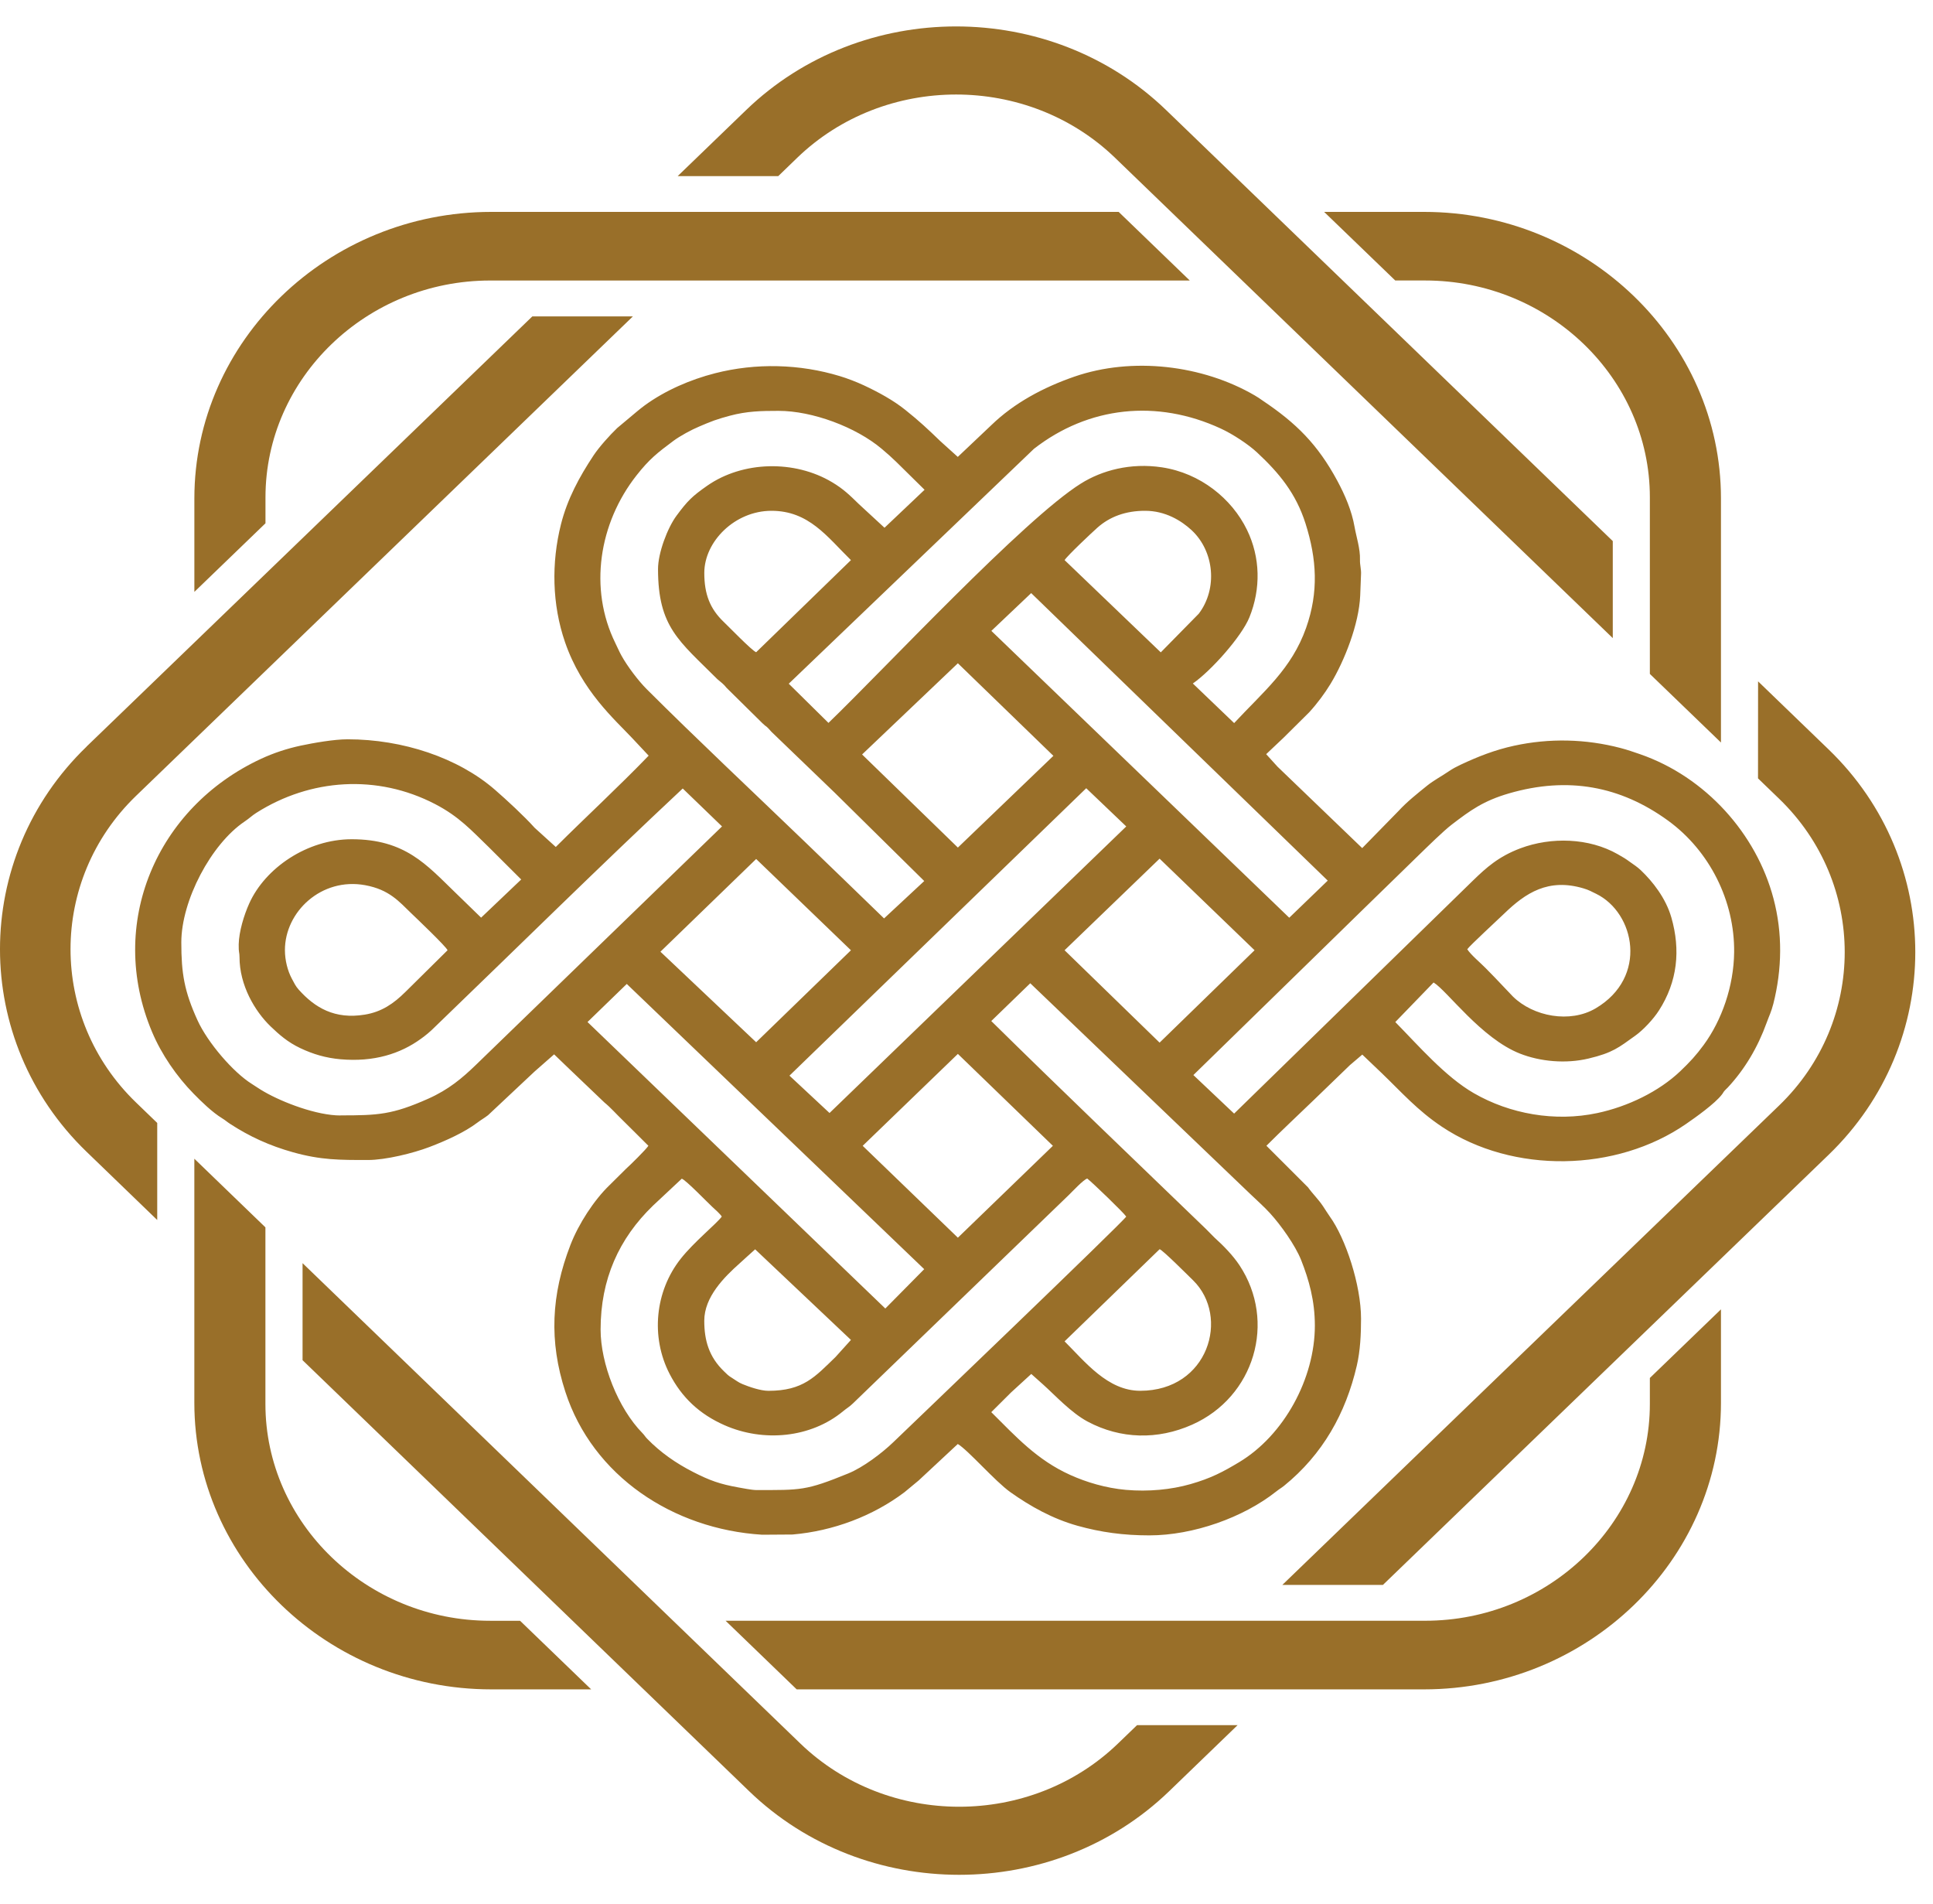
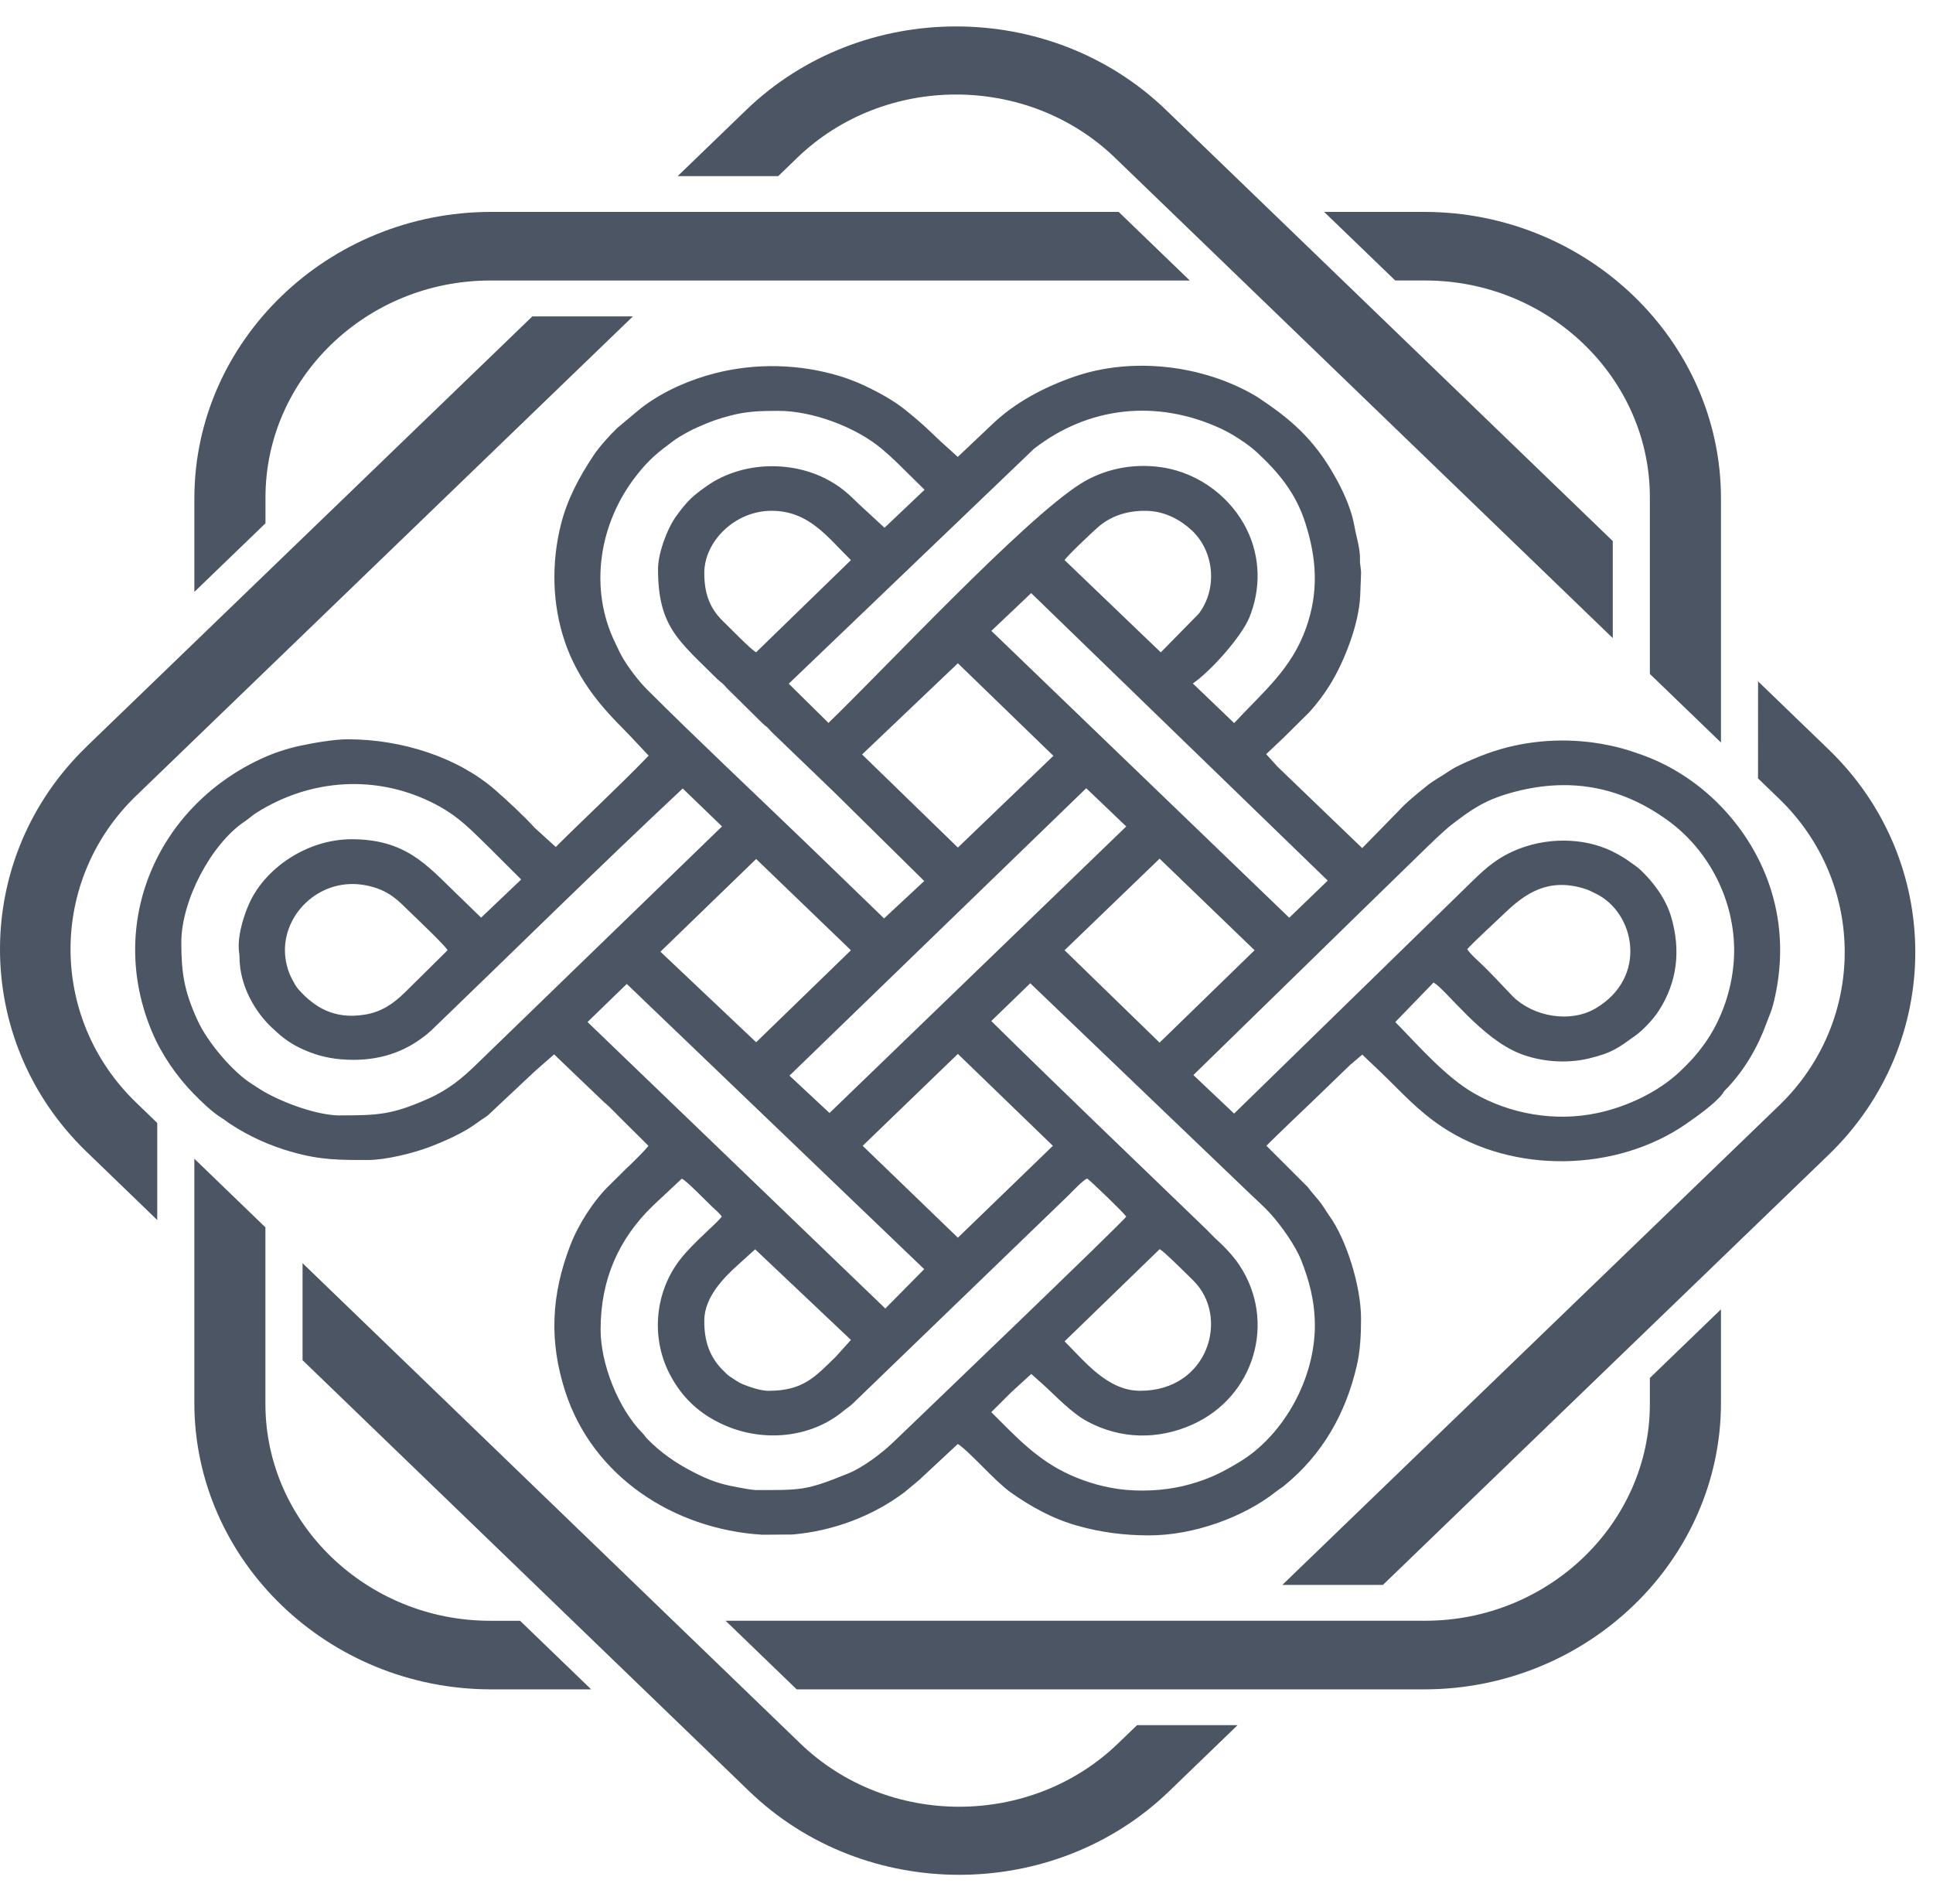
<svg xmlns="http://www.w3.org/2000/svg" width="65" height="64" viewBox="0 0 65 64" fill="none">
-   <path fill-rule="evenodd" clip-rule="evenodd" d="M2.91 25.1L17.901 10.637H21.282L4.575 26.756C1.637 29.592 1.637 34.231 4.575 37.066L5.287 37.753V41.016L2.912 38.723C-0.971 34.978 -0.971 28.847 2.912 25.101L2.91 25.1ZM18.69 28.476L17.979 27.831C17.63 27.442 17.045 26.9 16.638 26.547C15.401 25.475 13.545 24.855 11.689 24.855C11.229 24.855 10.548 24.976 10.112 25.068C9.646 25.168 9.205 25.314 8.781 25.51C5.266 27.141 3.58 31.051 5.112 34.691C5.43 35.449 5.944 36.193 6.514 36.773C6.756 37.02 7.132 37.391 7.472 37.598C7.586 37.668 7.628 37.713 7.731 37.78C8.389 38.209 9.062 38.518 9.853 38.739C10.796 39.003 11.426 38.999 12.374 38.999C12.967 38.999 13.898 38.769 14.438 38.563C14.995 38.352 15.629 38.064 16.053 37.742C16.195 37.635 16.275 37.598 16.412 37.492L17.974 36.026L18.633 35.447L19.079 35.876L19.687 36.457C19.692 36.462 19.699 36.468 19.704 36.473L20.324 37.065C20.538 37.239 20.74 37.472 20.938 37.661L21.411 38.13L21.803 38.521C21.725 38.645 21.186 39.175 21.052 39.294L20.495 39.846C19.978 40.343 19.456 41.145 19.182 41.854C18.534 43.529 18.458 45.092 19.01 46.789C19.928 49.623 22.633 51.412 25.628 51.597L26.649 51.59C28.015 51.474 29.352 50.969 30.413 50.169L30.891 49.773L32.207 48.547C32.554 48.752 33.455 49.796 33.975 50.166C34.646 50.643 35.393 51.06 36.23 51.295C37.021 51.516 37.781 51.619 38.647 51.619C40.123 51.619 41.811 51.02 42.919 50.14C43.023 50.057 43.089 50.024 43.175 49.955C44.477 48.899 45.252 47.519 45.625 45.911C45.742 45.408 45.767 44.85 45.767 44.334C45.767 43.206 45.251 41.638 44.714 40.895C44.635 40.785 44.568 40.67 44.488 40.552C44.322 40.305 44.153 40.153 43.983 39.917L42.585 38.52C43.119 37.987 43.653 37.488 44.196 36.965L45.394 35.808L45.809 35.455L46.459 36.075C47.136 36.725 47.657 37.327 48.49 37.883C50.877 39.474 54.351 39.408 56.696 37.787C57.023 37.562 57.665 37.105 57.899 36.801C57.958 36.727 57.931 36.74 57.997 36.664C58.029 36.628 58.06 36.602 58.097 36.564C58.672 35.947 59.107 35.211 59.405 34.387C59.495 34.138 59.559 34.027 59.631 33.748C59.926 32.582 59.945 31.372 59.636 30.208C59.062 28.032 57.354 26.118 55.144 25.354C54.941 25.283 54.715 25.206 54.497 25.149C53.323 24.841 52.101 24.813 50.915 25.071C50.268 25.212 49.709 25.431 49.108 25.713C48.966 25.78 48.843 25.846 48.718 25.931C48.484 26.092 48.213 26.233 47.987 26.415C47.652 26.686 47.313 26.953 47.022 27.27L45.806 28.513L42.957 25.774L42.577 25.355L43.162 24.802L44.023 23.948C44.291 23.656 44.551 23.305 44.742 22.99C45.208 22.222 45.699 20.982 45.739 20.019L45.766 19.324C45.779 19.142 45.726 19.002 45.731 18.822C45.744 18.452 45.608 18.049 45.549 17.713C45.456 17.175 45.227 16.642 44.971 16.167C44.309 14.939 43.587 14.224 42.46 13.469C42.363 13.402 42.296 13.352 42.194 13.295C40.439 12.272 38.076 11.988 36.126 12.663C35.083 13.025 34.108 13.544 33.331 14.297L32.207 15.361L31.623 14.834C31.192 14.418 30.912 14.156 30.449 13.786C30.041 13.457 29.536 13.183 29.051 12.956C28.791 12.835 28.489 12.72 28.241 12.645C26.891 12.235 25.421 12.197 24.047 12.548C23.211 12.762 22.366 13.128 21.678 13.63C21.589 13.694 21.512 13.759 21.431 13.824L20.754 14.391C20.505 14.63 20.151 15.023 19.96 15.31C19.477 16.038 19.079 16.776 18.864 17.624C18.537 18.921 18.563 20.323 19 21.59C19.567 23.235 20.669 24.186 21.27 24.827L21.812 25.405C20.821 26.433 19.704 27.463 18.689 28.475L18.69 28.476ZM11.449 37.502C10.66 37.502 9.524 37.073 8.882 36.703C8.718 36.609 8.624 36.54 8.469 36.442C7.838 36.048 6.984 35.052 6.643 34.305C6.198 33.33 6.097 32.728 6.097 31.683C6.097 30.281 7.095 28.379 8.227 27.618C8.397 27.504 8.469 27.423 8.616 27.33C10.442 26.17 12.688 26.025 14.629 27.032C15.439 27.452 15.852 27.917 16.442 28.487L17.526 29.568L16.178 30.851L15.293 29.991C14.348 29.079 13.624 28.215 11.827 28.215C10.325 28.215 8.915 29.186 8.381 30.374C8.203 30.769 8.036 31.32 8.027 31.748C8.022 32.046 8.054 32.004 8.054 32.178C8.054 33.123 8.567 33.996 9.101 34.509C9.386 34.782 9.672 35.036 10.094 35.236C10.527 35.443 10.963 35.569 11.449 35.612C12.574 35.711 13.462 35.428 14.157 34.922C14.316 34.807 14.459 34.692 14.63 34.52C17.405 31.848 20.145 29.14 22.958 26.509L24.279 27.784L15.998 35.806C15.54 36.248 15.088 36.632 14.398 36.939C13.19 37.477 12.709 37.499 11.448 37.499L11.449 37.502ZM13.627 33.353C13.245 33.733 12.837 34.02 12.265 34.112C11.262 34.276 10.594 33.886 10.044 33.271C9.942 33.158 9.888 33.043 9.812 32.9C9.67 32.634 9.582 32.285 9.581 31.947C9.577 30.655 10.808 29.489 12.281 29.76C13.088 29.909 13.414 30.304 13.832 30.707C14.001 30.869 15.01 31.83 15.05 31.947L13.629 33.352L13.627 33.353ZM29.77 43.992L19.756 34.36L21.076 33.08L31.078 42.669L29.77 43.992ZM25.426 50.095C25.285 50.095 24.954 50.029 24.824 50.006C24.213 49.897 23.862 49.773 23.306 49.487C22.729 49.192 22.209 48.831 21.76 48.368C21.698 48.306 21.672 48.251 21.607 48.185C20.778 47.343 20.196 45.838 20.196 44.7C20.196 43.008 20.81 41.642 21.96 40.531L22.926 39.627C23.071 39.678 23.795 40.431 23.951 40.574C24.037 40.653 24.217 40.811 24.271 40.901C24.1 41.138 23.335 41.754 22.89 42.319C22.026 43.411 21.875 44.946 22.515 46.188C22.928 46.989 23.526 47.545 24.358 47.913C25.675 48.495 27.265 48.342 28.347 47.448C28.471 47.345 28.572 47.291 28.684 47.18L35.943 40.173C36.063 40.057 36.43 39.661 36.56 39.622C36.732 39.754 37.797 40.781 37.871 40.901C37.776 41.072 30.586 47.96 30.039 48.486C29.655 48.856 29.024 49.333 28.523 49.537C27.093 50.121 26.935 50.095 25.426 50.095ZM28.409 29.6C27.959 29.163 27.526 28.747 27.074 28.311C25.358 26.659 23.408 24.828 21.75 23.173C21.466 22.89 21.095 22.399 20.899 22.044C20.821 21.905 20.766 21.769 20.69 21.617C19.794 19.792 20.138 17.59 21.406 15.98C21.832 15.438 22.105 15.224 22.639 14.826C22.871 14.654 23.249 14.45 23.509 14.341C23.68 14.269 23.836 14.2 24.015 14.136C24.193 14.074 24.353 14.027 24.54 13.977C25.12 13.822 25.598 13.813 26.181 13.813C27.317 13.813 28.778 14.355 29.651 15.091C29.843 15.253 29.976 15.371 30.147 15.537L31.09 16.466L29.743 17.743L28.886 16.952C28.581 16.657 28.37 16.443 27.977 16.21C26.72 15.46 24.982 15.496 23.785 16.327C23.276 16.682 23.116 16.841 22.748 17.339C22.443 17.751 22.127 18.593 22.127 19.13C22.127 21.087 22.838 21.548 24.122 22.833C24.247 22.936 24.341 23.008 24.435 23.128L25.636 24.313C25.817 24.488 25.704 24.335 25.947 24.609L28.073 26.655L31.079 29.62L29.728 30.877L28.41 29.601L28.409 29.6ZM25.838 46.759C25.573 46.759 25.184 46.623 24.967 46.533C24.825 46.475 24.748 46.407 24.625 46.332C24.473 46.238 24.461 46.214 24.347 46.105C23.841 45.619 23.682 45.065 23.682 44.403C23.682 43.605 24.348 42.94 24.868 42.477C25.044 42.319 25.216 42.158 25.393 42.002L28.614 45.048L28.095 45.623C27.406 46.288 27.012 46.759 25.838 46.759ZM25.427 35.04L22.208 31.996L25.427 28.879L28.614 31.948L25.427 35.04ZM25.427 21.928C25.289 21.879 24.506 21.07 24.337 20.909C23.874 20.467 23.683 19.974 23.683 19.262C23.683 18.205 24.711 17.173 25.942 17.173C27.201 17.173 27.814 18.047 28.614 18.831L25.427 21.928ZM27.86 24.305L26.523 22.986L34.768 15.089C36.603 13.661 38.901 13.416 41.047 14.406C41.463 14.597 41.987 14.947 42.268 15.209C43.013 15.903 43.577 16.584 43.9 17.6C44.28 18.799 44.345 19.904 43.92 21.109C43.429 22.494 42.497 23.238 41.5 24.31L40.111 22.979C40.72 22.558 41.749 21.404 42.013 20.755C42.402 19.794 42.383 18.739 41.931 17.812C41.418 16.758 40.359 15.907 39.075 15.712C38.011 15.551 37.051 15.817 36.353 16.253C34.434 17.45 29.707 22.526 27.858 24.304L27.86 24.305ZM27.894 37.419L26.547 36.163L36.526 26.5L37.872 27.785L27.894 37.419ZM32.21 41.611L29.009 38.522L32.21 35.432L35.405 38.522L32.21 41.611ZM32.21 28.495L28.989 25.365L32.21 22.299L35.422 25.411L32.21 28.495ZM44.214 44.567C44.214 46.341 43.18 48.252 41.665 49.16C41.122 49.485 40.726 49.697 40.03 49.896C39.381 50.082 38.616 50.155 37.862 50.089C37.188 50.029 36.531 49.833 35.986 49.586C34.871 49.083 34.166 48.303 33.333 47.476L33.995 46.817L34.678 46.192L35.077 46.548C35.471 46.901 36.019 47.499 36.574 47.794C37.687 48.386 38.93 48.411 40.083 47.899C42.183 46.968 42.933 44.433 41.68 42.539C41.456 42.201 41.137 41.876 40.835 41.604L40.55 41.316C38.142 38.991 35.717 36.675 33.333 34.327L34.644 33.057L42.042 40.142C42.264 40.356 42.505 40.566 42.708 40.79C43.072 41.19 43.553 41.864 43.751 42.359C44.016 43.029 44.214 43.728 44.214 44.567ZM43.353 30.854L33.336 21.21L34.675 19.94L44.647 29.606L43.353 30.854ZM39.033 21.932L35.799 18.831C35.883 18.689 36.72 17.901 36.902 17.74C37.316 17.373 37.848 17.17 38.515 17.173C39.184 17.175 39.721 17.501 40.071 17.826C40.834 18.537 40.949 19.792 40.311 20.632L39.033 21.932ZM38.341 46.758C37.247 46.758 36.488 45.784 35.798 45.096L38.993 41.999C39.071 41.997 40.002 42.931 40.123 43.048C41.365 44.271 40.636 46.758 38.341 46.758ZM35.798 31.947L38.993 28.868L42.187 31.947L38.993 35.053L35.798 31.947ZM40.129 36.143C42.668 33.672 45.198 31.19 47.738 28.72C47.995 28.472 48.53 27.942 48.823 27.718C49.443 27.244 49.881 26.923 50.75 26.671C52.728 26.099 54.489 26.427 56.087 27.586C57.489 28.604 58.333 30.293 58.313 32.015C58.3 33.157 57.898 34.299 57.292 35.127C57.03 35.484 56.83 35.7 56.5 36.015C55.784 36.696 54.742 37.202 53.711 37.421C52.283 37.725 50.765 37.448 49.561 36.753C48.602 36.201 47.705 35.161 46.919 34.361L48.206 33.031C48.659 33.303 49.806 34.91 51.114 35.423C51.788 35.688 52.646 35.771 53.416 35.588C54.232 35.394 54.433 35.217 54.986 34.821C55.261 34.625 55.601 34.259 55.785 33.971C56.407 33.003 56.517 31.943 56.202 30.846C56.014 30.193 55.574 29.637 55.176 29.258C55.048 29.137 54.947 29.078 54.813 28.98C54.653 28.863 54.585 28.825 54.4 28.719C53.429 28.166 52.161 28.132 51.125 28.52C50.387 28.797 49.967 29.181 49.537 29.598L41.499 37.439L40.129 36.143ZM49.339 31.914C49.415 31.797 50.397 30.894 50.588 30.708C51.3 30.021 52.063 29.516 53.243 29.866C53.423 29.919 53.509 29.969 53.67 30.048C54.98 30.688 55.425 32.856 53.657 33.9C52.792 34.41 51.56 34.176 50.874 33.503L50.268 32.866C50.153 32.751 50.07 32.665 49.952 32.543C49.782 32.369 49.463 32.105 49.338 31.913L49.339 31.914ZM16.519 7.124H37.617L40.008 9.431H16.482C12.327 9.431 8.927 12.712 8.927 16.721V17.593L6.536 19.899V16.757C6.536 11.458 11.028 7.124 16.519 7.124ZM44.526 7.124H47.887C53.377 7.124 57.87 11.458 57.87 16.757V24.963L55.479 22.657V16.72C55.479 12.71 52.079 9.43 47.924 9.43H46.917L44.526 7.124ZM57.87 44.02V47.163C57.87 52.462 53.378 56.796 47.887 56.796H26.79L24.399 54.489H47.924C52.079 54.489 55.479 51.209 55.479 47.199V46.327L57.87 44.02ZM19.879 56.796H16.518C11.028 56.796 6.535 52.462 6.535 47.163V38.956L8.925 41.263V47.2C8.925 51.209 12.326 54.49 16.481 54.49H17.488L19.879 56.796ZM10.174 42.467L26.911 58.615C29.85 61.451 34.658 61.451 37.596 58.615L38.235 57.999H41.616L39.313 60.222C35.431 63.967 29.078 63.967 25.194 60.222L10.174 45.729V42.467ZM22.788 5.921L25.092 3.698C28.974 -0.048 35.327 -0.048 39.21 3.698L54.232 18.191V21.453L37.494 5.304C34.555 2.469 29.747 2.469 26.808 5.304L26.17 5.921H22.788ZM59.118 22.907L61.493 25.199C65.375 28.945 65.375 35.074 61.493 38.821L46.502 53.285H43.12L59.827 37.165C62.766 34.33 62.766 29.691 59.827 26.855L59.116 26.169L59.118 22.907Z" fill="#996F29" />
+   <path fill-rule="evenodd" clip-rule="evenodd" d="M2.91 25.1L17.901 10.637H21.282L4.575 26.756C1.637 29.592 1.637 34.231 4.575 37.066L5.287 37.753V41.016L2.912 38.723C-0.971 34.978 -0.971 28.847 2.912 25.101L2.91 25.1ZM18.69 28.476L17.979 27.831C17.63 27.442 17.045 26.9 16.638 26.547C15.401 25.475 13.545 24.855 11.689 24.855C11.229 24.855 10.548 24.976 10.112 25.068C9.646 25.168 9.205 25.314 8.781 25.51C5.266 27.141 3.58 31.051 5.112 34.691C5.43 35.449 5.944 36.193 6.514 36.773C6.756 37.02 7.132 37.391 7.472 37.598C7.586 37.668 7.628 37.713 7.731 37.78C8.389 38.209 9.062 38.518 9.853 38.739C10.796 39.003 11.426 38.999 12.374 38.999C12.967 38.999 13.898 38.769 14.438 38.563C14.995 38.352 15.629 38.064 16.053 37.742C16.195 37.635 16.275 37.598 16.412 37.492L17.974 36.026L18.633 35.447L19.079 35.876L19.687 36.457C19.692 36.462 19.699 36.468 19.704 36.473L20.324 37.065C20.538 37.239 20.74 37.472 20.938 37.661L21.411 38.13L21.803 38.521C21.725 38.645 21.186 39.175 21.052 39.294L20.495 39.846C19.978 40.343 19.456 41.145 19.182 41.854C18.534 43.529 18.458 45.092 19.01 46.789C19.928 49.623 22.633 51.412 25.628 51.597L26.649 51.59C28.015 51.474 29.352 50.969 30.413 50.169L30.891 49.773L32.207 48.547C32.554 48.752 33.455 49.796 33.975 50.166C34.646 50.643 35.393 51.06 36.23 51.295C37.021 51.516 37.781 51.619 38.647 51.619C40.123 51.619 41.811 51.02 42.919 50.14C43.023 50.057 43.089 50.024 43.175 49.955C44.477 48.899 45.252 47.519 45.625 45.911C45.742 45.408 45.767 44.85 45.767 44.334C45.767 43.206 45.251 41.638 44.714 40.895C44.635 40.785 44.568 40.67 44.488 40.552C44.322 40.305 44.153 40.153 43.983 39.917L42.585 38.52C43.119 37.987 43.653 37.488 44.196 36.965L45.394 35.808L45.809 35.455L46.459 36.075C47.136 36.725 47.657 37.327 48.49 37.883C50.877 39.474 54.351 39.408 56.696 37.787C57.023 37.562 57.665 37.105 57.899 36.801C57.958 36.727 57.931 36.74 57.997 36.664C58.029 36.628 58.06 36.602 58.097 36.564C58.672 35.947 59.107 35.211 59.405 34.387C59.495 34.138 59.559 34.027 59.631 33.748C59.926 32.582 59.945 31.372 59.636 30.208C59.062 28.032 57.354 26.118 55.144 25.354C54.941 25.283 54.715 25.206 54.497 25.149C53.323 24.841 52.101 24.813 50.915 25.071C50.268 25.212 49.709 25.431 49.108 25.713C48.966 25.78 48.843 25.846 48.718 25.931C48.484 26.092 48.213 26.233 47.987 26.415C47.652 26.686 47.313 26.953 47.022 27.27L45.806 28.513L42.957 25.774L42.577 25.355L43.162 24.802L44.023 23.948C44.291 23.656 44.551 23.305 44.742 22.99C45.208 22.222 45.699 20.982 45.739 20.019L45.766 19.324C45.779 19.142 45.726 19.002 45.731 18.822C45.744 18.452 45.608 18.049 45.549 17.713C45.456 17.175 45.227 16.642 44.971 16.167C44.309 14.939 43.587 14.224 42.46 13.469C42.363 13.402 42.296 13.352 42.194 13.295C40.439 12.272 38.076 11.988 36.126 12.663C35.083 13.025 34.108 13.544 33.331 14.297L32.207 15.361L31.623 14.834C31.192 14.418 30.912 14.156 30.449 13.786C30.041 13.457 29.536 13.183 29.051 12.956C28.791 12.835 28.489 12.72 28.241 12.645C26.891 12.235 25.421 12.197 24.047 12.548C23.211 12.762 22.366 13.128 21.678 13.63C21.589 13.694 21.512 13.759 21.431 13.824L20.754 14.391C20.505 14.63 20.151 15.023 19.96 15.31C19.477 16.038 19.079 16.776 18.864 17.624C18.537 18.921 18.563 20.323 19 21.59C19.567 23.235 20.669 24.186 21.27 24.827L21.812 25.405C20.821 26.433 19.704 27.463 18.689 28.475L18.69 28.476ZM11.449 37.502C10.66 37.502 9.524 37.073 8.882 36.703C8.718 36.609 8.624 36.54 8.469 36.442C7.838 36.048 6.984 35.052 6.643 34.305C6.198 33.33 6.097 32.728 6.097 31.683C6.097 30.281 7.095 28.379 8.227 27.618C8.397 27.504 8.469 27.423 8.616 27.33C10.442 26.17 12.688 26.025 14.629 27.032C15.439 27.452 15.852 27.917 16.442 28.487L17.526 29.568L16.178 30.851L15.293 29.991C14.348 29.079 13.624 28.215 11.827 28.215C10.325 28.215 8.915 29.186 8.381 30.374C8.203 30.769 8.036 31.32 8.027 31.748C8.022 32.046 8.054 32.004 8.054 32.178C8.054 33.123 8.567 33.996 9.101 34.509C9.386 34.782 9.672 35.036 10.094 35.236C10.527 35.443 10.963 35.569 11.449 35.612C12.574 35.711 13.462 35.428 14.157 34.922C14.316 34.807 14.459 34.692 14.63 34.52C17.405 31.848 20.145 29.14 22.958 26.509L24.279 27.784L15.998 35.806C15.54 36.248 15.088 36.632 14.398 36.939C13.19 37.477 12.709 37.499 11.448 37.499L11.449 37.502ZM13.627 33.353C13.245 33.733 12.837 34.02 12.265 34.112C11.262 34.276 10.594 33.886 10.044 33.271C9.942 33.158 9.888 33.043 9.812 32.9C9.67 32.634 9.582 32.285 9.581 31.947C9.577 30.655 10.808 29.489 12.281 29.76C13.088 29.909 13.414 30.304 13.832 30.707C14.001 30.869 15.01 31.83 15.05 31.947L13.629 33.352L13.627 33.353ZM29.77 43.992L19.756 34.36L21.076 33.08L31.078 42.669L29.77 43.992ZM25.426 50.095C25.285 50.095 24.954 50.029 24.824 50.006C24.213 49.897 23.862 49.773 23.306 49.487C22.729 49.192 22.209 48.831 21.76 48.368C21.698 48.306 21.672 48.251 21.607 48.185C20.778 47.343 20.196 45.838 20.196 44.7C20.196 43.008 20.81 41.642 21.96 40.531L22.926 39.627C23.071 39.678 23.795 40.431 23.951 40.574C24.037 40.653 24.217 40.811 24.271 40.901C24.1 41.138 23.335 41.754 22.89 42.319C22.026 43.411 21.875 44.946 22.515 46.188C22.928 46.989 23.526 47.545 24.358 47.913C25.675 48.495 27.265 48.342 28.347 47.448C28.471 47.345 28.572 47.291 28.684 47.18L35.943 40.173C36.063 40.057 36.43 39.661 36.56 39.622C36.732 39.754 37.797 40.781 37.871 40.901C37.776 41.072 30.586 47.96 30.039 48.486C29.655 48.856 29.024 49.333 28.523 49.537C27.093 50.121 26.935 50.095 25.426 50.095ZM28.409 29.6C27.959 29.163 27.526 28.747 27.074 28.311C25.358 26.659 23.408 24.828 21.75 23.173C21.466 22.89 21.095 22.399 20.899 22.044C20.821 21.905 20.766 21.769 20.69 21.617C19.794 19.792 20.138 17.59 21.406 15.98C21.832 15.438 22.105 15.224 22.639 14.826C22.871 14.654 23.249 14.45 23.509 14.341C23.68 14.269 23.836 14.2 24.015 14.136C24.193 14.074 24.353 14.027 24.54 13.977C25.12 13.822 25.598 13.813 26.181 13.813C27.317 13.813 28.778 14.355 29.651 15.091C29.843 15.253 29.976 15.371 30.147 15.537L31.09 16.466L29.743 17.743L28.886 16.952C28.581 16.657 28.37 16.443 27.977 16.21C26.72 15.46 24.982 15.496 23.785 16.327C23.276 16.682 23.116 16.841 22.748 17.339C22.443 17.751 22.127 18.593 22.127 19.13C22.127 21.087 22.838 21.548 24.122 22.833C24.247 22.936 24.341 23.008 24.435 23.128L25.636 24.313C25.817 24.488 25.704 24.335 25.947 24.609L28.073 26.655L31.079 29.62L29.728 30.877L28.41 29.601L28.409 29.6ZM25.838 46.759C25.573 46.759 25.184 46.623 24.967 46.533C24.825 46.475 24.748 46.407 24.625 46.332C24.473 46.238 24.461 46.214 24.347 46.105C23.841 45.619 23.682 45.065 23.682 44.403C23.682 43.605 24.348 42.94 24.868 42.477C25.044 42.319 25.216 42.158 25.393 42.002L28.614 45.048L28.095 45.623C27.406 46.288 27.012 46.759 25.838 46.759ZM25.427 35.04L22.208 31.996L25.427 28.879L28.614 31.948L25.427 35.04ZM25.427 21.928C25.289 21.879 24.506 21.07 24.337 20.909C23.874 20.467 23.683 19.974 23.683 19.262C23.683 18.205 24.711 17.173 25.942 17.173C27.201 17.173 27.814 18.047 28.614 18.831L25.427 21.928ZM27.86 24.305L26.523 22.986L34.768 15.089C36.603 13.661 38.901 13.416 41.047 14.406C41.463 14.597 41.987 14.947 42.268 15.209C43.013 15.903 43.577 16.584 43.9 17.6C44.28 18.799 44.345 19.904 43.92 21.109C43.429 22.494 42.497 23.238 41.5 24.31L40.111 22.979C40.72 22.558 41.749 21.404 42.013 20.755C42.402 19.794 42.383 18.739 41.931 17.812C41.418 16.758 40.359 15.907 39.075 15.712C38.011 15.551 37.051 15.817 36.353 16.253C34.434 17.45 29.707 22.526 27.858 24.304L27.86 24.305ZM27.894 37.419L26.547 36.163L36.526 26.5L37.872 27.785L27.894 37.419ZM32.21 41.611L29.009 38.522L32.21 35.432L35.405 38.522L32.21 41.611ZM32.21 28.495L28.989 25.365L32.21 22.299L35.422 25.411L32.21 28.495ZM44.214 44.567C44.214 46.341 43.18 48.252 41.665 49.16C41.122 49.485 40.726 49.697 40.03 49.896C39.381 50.082 38.616 50.155 37.862 50.089C37.188 50.029 36.531 49.833 35.986 49.586C34.871 49.083 34.166 48.303 33.333 47.476L33.995 46.817L34.678 46.192L35.077 46.548C35.471 46.901 36.019 47.499 36.574 47.794C37.687 48.386 38.93 48.411 40.083 47.899C42.183 46.968 42.933 44.433 41.68 42.539C41.456 42.201 41.137 41.876 40.835 41.604L40.55 41.316C38.142 38.991 35.717 36.675 33.333 34.327L34.644 33.057L42.042 40.142C42.264 40.356 42.505 40.566 42.708 40.79C43.072 41.19 43.553 41.864 43.751 42.359C44.016 43.029 44.214 43.728 44.214 44.567ZM43.353 30.854L33.336 21.21L34.675 19.94L44.647 29.606L43.353 30.854ZM39.033 21.932L35.799 18.831C35.883 18.689 36.72 17.901 36.902 17.74C37.316 17.373 37.848 17.17 38.515 17.173C39.184 17.175 39.721 17.501 40.071 17.826C40.834 18.537 40.949 19.792 40.311 20.632L39.033 21.932ZM38.341 46.758C37.247 46.758 36.488 45.784 35.798 45.096L38.993 41.999C39.071 41.997 40.002 42.931 40.123 43.048C41.365 44.271 40.636 46.758 38.341 46.758ZM35.798 31.947L38.993 28.868L42.187 31.947L38.993 35.053L35.798 31.947ZM40.129 36.143C42.668 33.672 45.198 31.19 47.738 28.72C47.995 28.472 48.53 27.942 48.823 27.718C49.443 27.244 49.881 26.923 50.75 26.671C52.728 26.099 54.489 26.427 56.087 27.586C57.489 28.604 58.333 30.293 58.313 32.015C58.3 33.157 57.898 34.299 57.292 35.127C57.03 35.484 56.83 35.7 56.5 36.015C55.784 36.696 54.742 37.202 53.711 37.421C52.283 37.725 50.765 37.448 49.561 36.753C48.602 36.201 47.705 35.161 46.919 34.361L48.206 33.031C48.659 33.303 49.806 34.91 51.114 35.423C51.788 35.688 52.646 35.771 53.416 35.588C54.232 35.394 54.433 35.217 54.986 34.821C55.261 34.625 55.601 34.259 55.785 33.971C56.407 33.003 56.517 31.943 56.202 30.846C56.014 30.193 55.574 29.637 55.176 29.258C55.048 29.137 54.947 29.078 54.813 28.98C54.653 28.863 54.585 28.825 54.4 28.719C53.429 28.166 52.161 28.132 51.125 28.52C50.387 28.797 49.967 29.181 49.537 29.598L41.499 37.439L40.129 36.143ZM49.339 31.914C49.415 31.797 50.397 30.894 50.588 30.708C51.3 30.021 52.063 29.516 53.243 29.866C53.423 29.919 53.509 29.969 53.67 30.048C54.98 30.688 55.425 32.856 53.657 33.9C52.792 34.41 51.56 34.176 50.874 33.503L50.268 32.866C50.153 32.751 50.07 32.665 49.952 32.543C49.782 32.369 49.463 32.105 49.338 31.913L49.339 31.914ZM16.519 7.124H37.617L40.008 9.431H16.482C12.327 9.431 8.927 12.712 8.927 16.721V17.593L6.536 19.899V16.757C6.536 11.458 11.028 7.124 16.519 7.124ZM44.526 7.124H47.887C53.377 7.124 57.87 11.458 57.87 16.757V24.963L55.479 22.657V16.72C55.479 12.71 52.079 9.43 47.924 9.43H46.917L44.526 7.124ZM57.87 44.02V47.163C57.87 52.462 53.378 56.796 47.887 56.796H26.79L24.399 54.489H47.924C52.079 54.489 55.479 51.209 55.479 47.199V46.327L57.87 44.02ZM19.879 56.796H16.518C11.028 56.796 6.535 52.462 6.535 47.163V38.956L8.925 41.263V47.2C8.925 51.209 12.326 54.49 16.481 54.49H17.488L19.879 56.796ZM10.174 42.467L26.911 58.615C29.85 61.451 34.658 61.451 37.596 58.615L38.235 57.999H41.616L39.313 60.222C35.431 63.967 29.078 63.967 25.194 60.222L10.174 45.729V42.467ZM22.788 5.921L25.092 3.698C28.974 -0.048 35.327 -0.048 39.21 3.698L54.232 18.191V21.453L37.494 5.304C34.555 2.469 29.747 2.469 26.808 5.304L26.17 5.921H22.788ZM59.118 22.907L61.493 25.199C65.375 28.945 65.375 35.074 61.493 38.821L46.502 53.285H43.12L59.827 37.165C62.766 34.33 62.766 29.691 59.827 26.855L59.116 26.169L59.118 22.907Z" fill="#4b5563" />
</svg>
